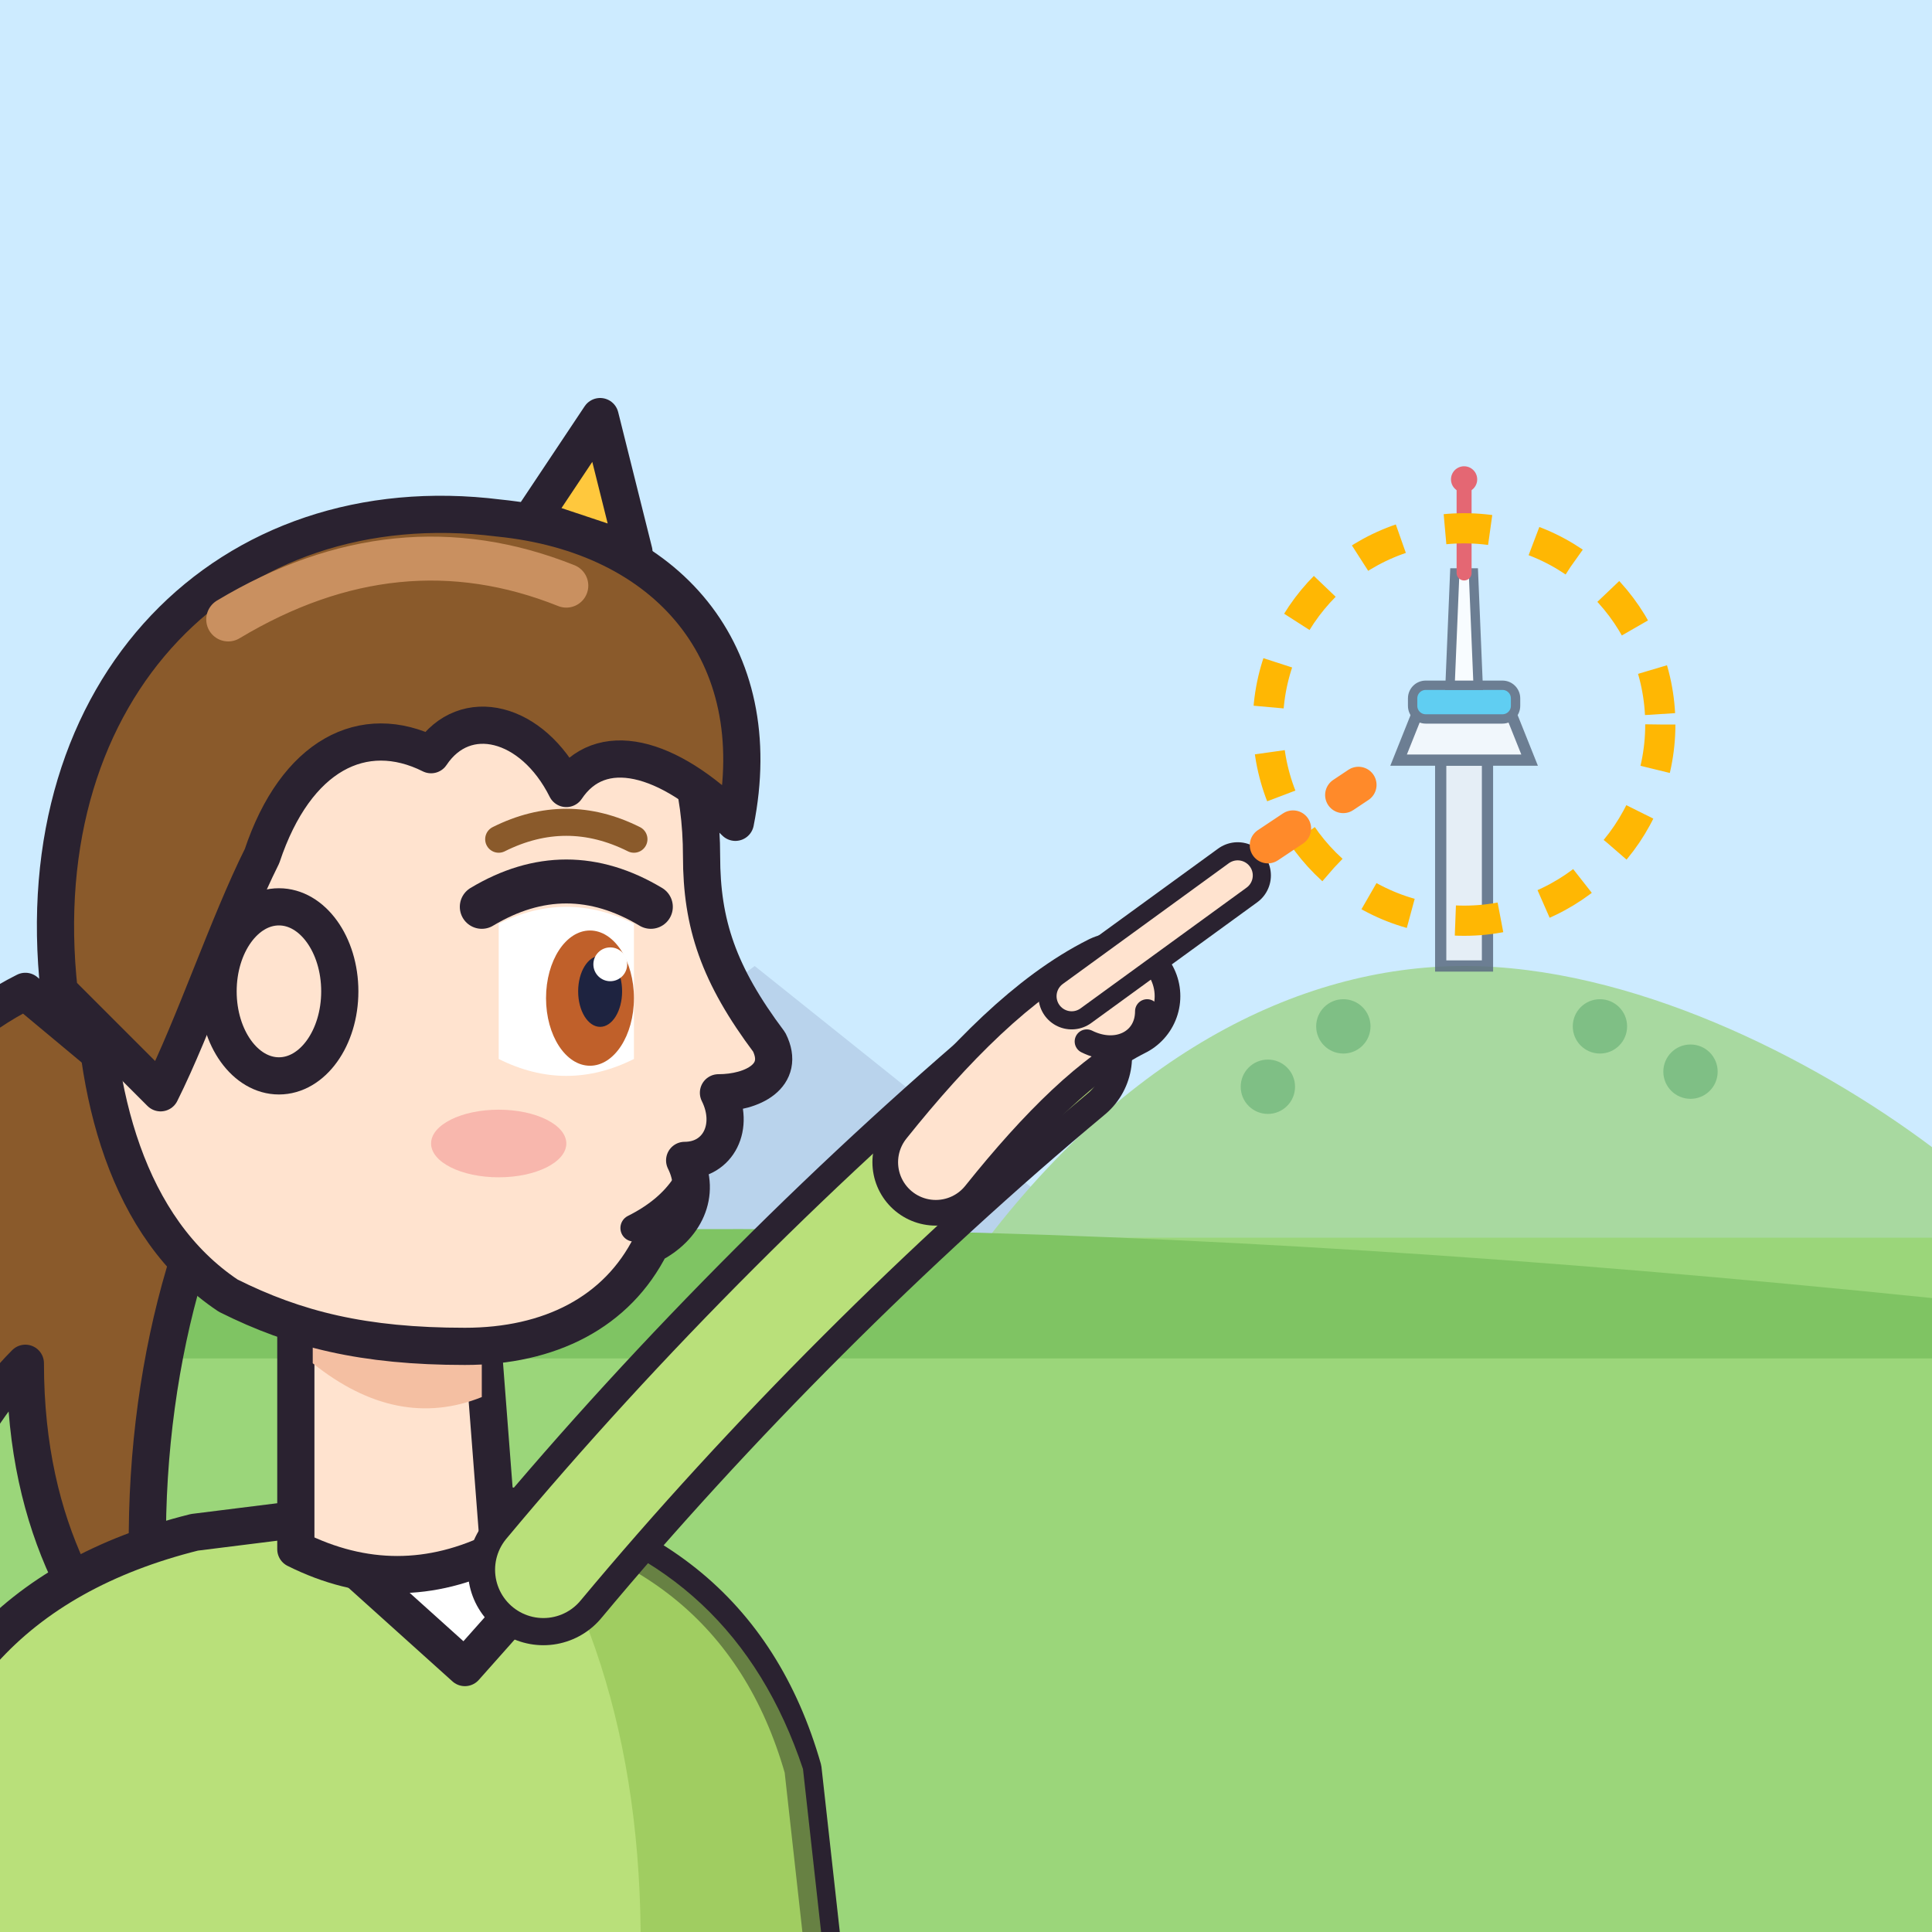
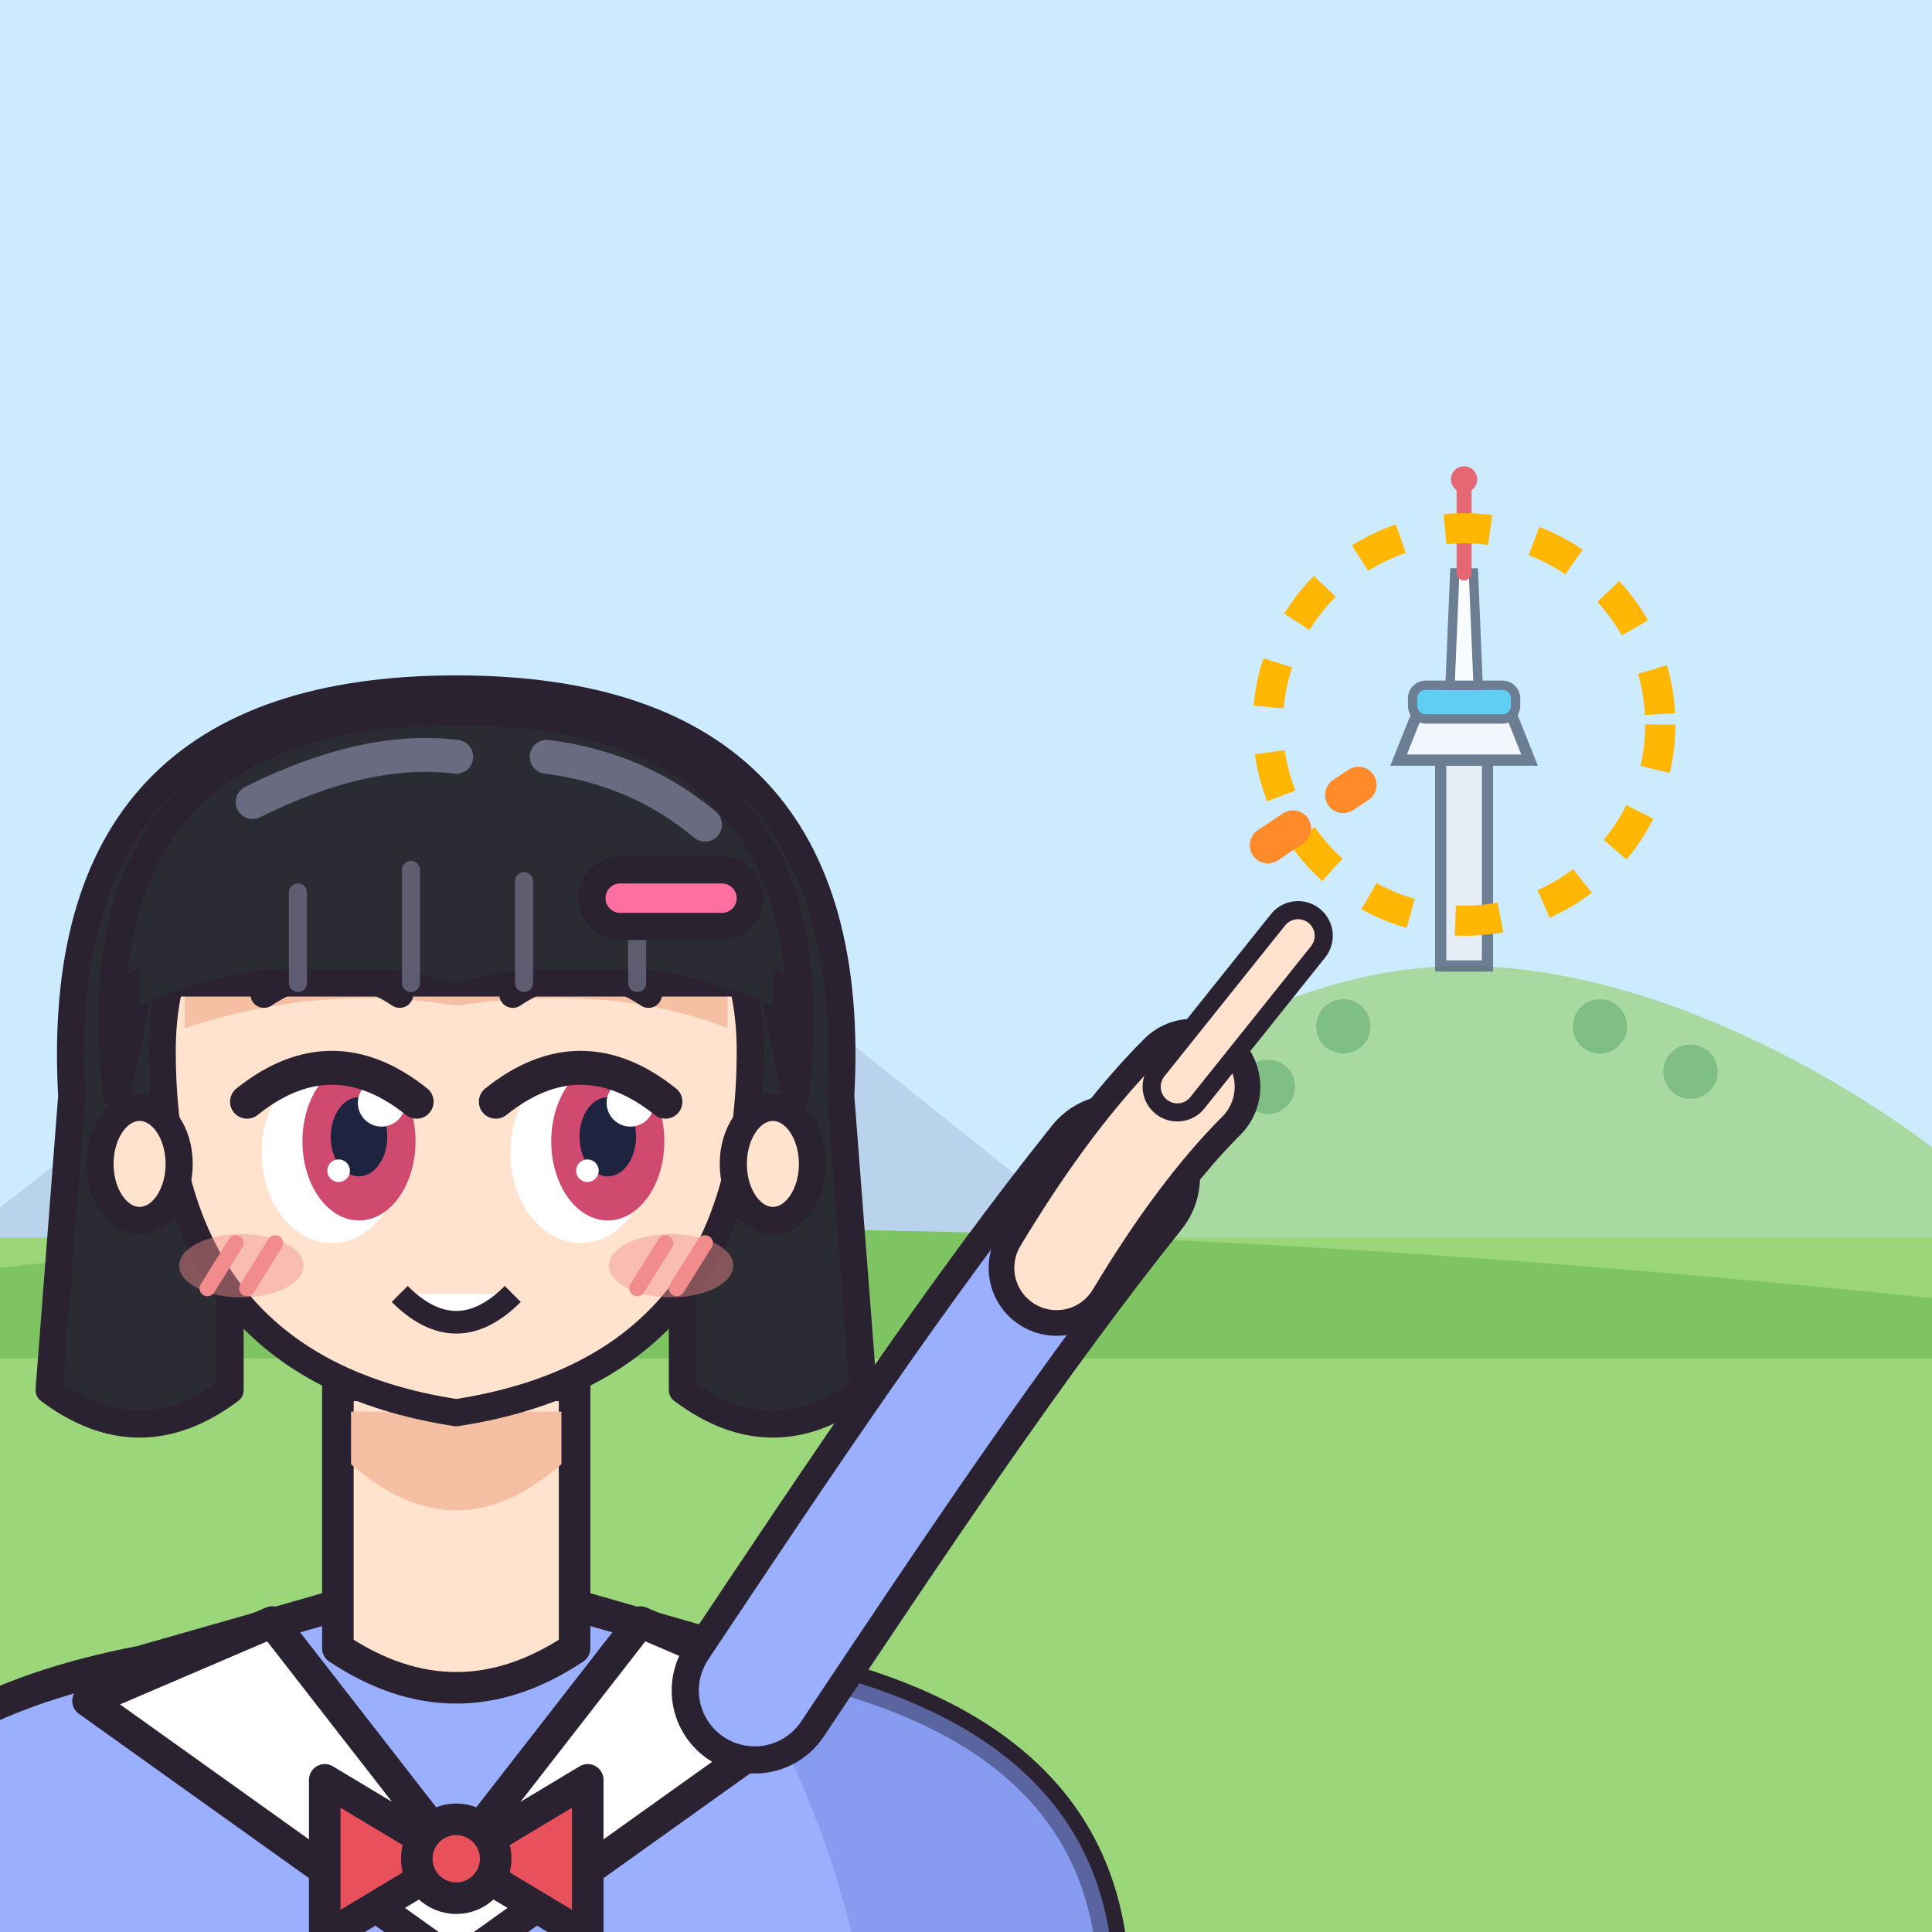
<svg xmlns="http://www.w3.org/2000/svg" viewBox="0 0 128 128" width="128" height="128">
  <rect width="128" height="128" fill="#CDEBFF" />
  <path d="M0,80 L18,66 L34,76 L50,64 L70,80 V84 H0 Z" fill="#B9D3EC" />
  <path d="M64,84 C74,70 86,64 97,64 C108,64 120,70 128,76 V86 H64 Z" fill="#A8D9A0" />
  <circle cx="84" cy="72" r="1.8" fill="#7FBF85" />
  <circle cx="89" cy="68" r="1.8" fill="#7FBF85" />
  <circle cx="106" cy="68" r="1.8" fill="#7FBF85" />
  <circle cx="112" cy="71" r="1.8" fill="#7FBF85" />
  <g opacity=".85" transform="translate(97,64) scale(.62) translate(-97,-56)">
    <rect x="94.5" y="34" width="5" height="22" fill="#E9EEF5" stroke="#5B6B80" stroke-width="1.2" />
    <path d="M90,34 L104,34 L102,29 L92,29 Z" fill="#F7F9FC" stroke="#5B6B80" stroke-width="1.2" />
    <rect x="91.5" y="26" width="11" height="3.6" rx="1.4" fill="#4CC9F0" stroke="#5B6B80" stroke-width="1" />
    <path d="M95.5,26 L96,14 H98 L98.5,26 Z" fill="#fff" stroke="#5B6B80" stroke-width="1" />
    <path d="M97,14 V4" stroke="#E8505B" stroke-width="1.6" stroke-linecap="round" />
    <circle cx="97" cy="4" r="1.4" fill="#E8505B" />
  </g>
  <rect x="0" y="82" width="128" height="46" fill="#9BD67A" />
  <path d="M0,84 Q50,78 128,86 V90 H0 Z" fill="#7FC463" />
  <circle cx="97" cy="48" r="13" fill="none" stroke="#FFB703" stroke-width="2" stroke-dasharray="3 3" />
-   <g transform="translate(-14,-6) scale(1.12)">
-     <path d="M14,64 C2,70 -2,88 4,104 C8,96 10,90 14,86 C14,96 18,102 22,106 C20,94 22,82 26,74 Z" fill="#8A5A2B" stroke="#2A2230" stroke-width="2.2" stroke-linejoin="round" stroke-linecap="round" />
-     <path d="M6,128 V116 Q8,100 24,96 L40,94 Q56,96 60,110 L62,128 Z" fill="#B9E07A" stroke="#2A2230" stroke-width="2.2" stroke-linejoin="round" stroke-linecap="round" />
-     <path d="M44,95 Q56,98 60,110 L62,128 H50 Q52,108 44,95 Z" fill="#90C050" opacity=".6" />
-     <path d="M30,95 L40,104 L48,95" fill="#fff" stroke="#2A2230" stroke-width="2.2" stroke-linejoin="round" stroke-linecap="round" />
-     <path d="M30,82 L30,97 Q36,100 42,97 L41,84 Z" fill="#FFE3CF" stroke="#2A2230" stroke-width="2.2" stroke-linejoin="round" stroke-linecap="round" />
-     <path d="M31,86 Q36,90 41,88 L41,84 L31,82 Z" fill="#F4BFA2" />
-     <path d="M18,62 C18,46 30,38 42,40 C50,42 54,48 54,56 C54,60 55,63 58,67 C59,69 57,70 55,70 C56,72 55,74 53,74 C54,76 53,78 51,79 C49,83 45,85 40,85 C34,85 30,84 26,82 C20,78 18,70 18,62 Z" fill="#FFE3CF" stroke="#2A2230" stroke-width="2.2" stroke-linejoin="round" stroke-linecap="round" />
-     <path d="M16,64 C14,46 26,34 42,36 C52,37 58,44 56,54 C52,50 48,49 46,52 C44,48 40,47 38,50 C34,48 30,50 28,56 C26,60 24,66 22,70 Z" fill="#8A5A2B" stroke="#2A2230" stroke-width="2.2" stroke-linejoin="round" stroke-linecap="round" />
-     <path d="M26,42 Q36,36 46,40" fill="none" stroke="#C99060" stroke-width="2.6" stroke-linecap="round" />
-     <path d="M44,36 L48,30 L50,38 Z" fill="#FFC83D" stroke="#2A2230" stroke-width="2.2" stroke-linejoin="round" stroke-linecap="round" />
-     <ellipse cx="29" cy="64" rx="3.6" ry="5" fill="#FFE3CF" stroke="#2A2230" stroke-width="2.2" stroke-linejoin="round" stroke-linecap="round" />
-     <path d="M42,60 Q46,58 50,60 L50,68 Q46,70 42,68 Z" fill="#fff" />
-     <ellipse cx="47.4" cy="64.4" rx="2.6" ry="4" fill="#C0602A" />
-     <ellipse cx="48" cy="64" rx="1.3" ry="2.1" fill="#1E2340" />
-     <circle cx="48.6" cy="62.4" r="1" fill="#fff" />
-     <path d="M41,59 Q46,56 51,59" fill="none" stroke="#2A2230" stroke-width="2.6" stroke-linecap="round" />
-     <path d="M42,55 Q46,53 50,55" fill="none" stroke="#8A5A2B" stroke-width="1.6" stroke-linecap="round" />
-     <ellipse cx="42" cy="73" rx="4" ry="2" fill="#F28B8B" opacity=".5" />
-     <path d="M50,78 Q52,77 53,75.5" fill="none" stroke="#2A2230" stroke-width="1.6" stroke-linecap="round" />
+   <g transform="translate(-12,44) scale(.66)">
+     <g transform="translate(-20.5,-6.8) scale(1.32)">
+       <g transform="translate(64,38) scale(0.86) translate(-64,-40)">
+         <path d="M30,40 Q28,4 64,4 Q100,4 98,40 L100,66 Q92,72 84,66 V56 H44 V66 Q36,72 28,66 Z" fill="#2B2B33" stroke="#2A2230" stroke-width="2.4" stroke-linejoin="round" stroke-linecap="round" />
+       </g>
+       <path d="M14,128 V106 Q14,86 40,81 L54,77 H74 L88,81 Q114,86 114,106 V128 Z" fill="#9AB0FF" stroke="#2A2230" stroke-width="2.4" stroke-linejoin="round" stroke-linecap="round" />
+       <path d="M86,82 L88,81 Q114,86 114,106 V128 H96 Q98,102 86,82 Z" fill="#7A90E8" opacity=".6" />
+       <path d="M55,60 V80 Q64,86 73,80 V60 Z" fill="#FFE3CF" stroke="#2A2230" stroke-width="2.4" stroke-linejoin="round" stroke-linecap="round" />
+       <path d="M56,66 Q64,73 72,66 V62 H56 Z" fill="#F4BFA2" />
+       <path d="M50,78 L64,96 L78,78 L92,84 L64,104 L36,84 Z" fill="#fff" stroke="#2A2230" stroke-width="2.4" stroke-linejoin="round" stroke-linecap="round" />
+       <path d="M64,96 L54,90 L54,102 Z M64,96 L74,90 L74,102 Z" fill="#E8505B" stroke="#2A2230" stroke-width="2.4" stroke-linejoin="round" stroke-linecap="round" />
+       <circle cx="64" cy="96" r="3" fill="#E8505B" stroke="#2A2230" stroke-width="2.4" stroke-linejoin="round" stroke-linecap="round" />
+       <g transform="translate(64,38) scale(0.86) translate(-64,-40)">
+         <path d="M38,36 Q38,64 64,68 Q90,64 90,36 Q90,16 64,16 Q38,16 38,36 Z" fill="#FFE3CF" stroke="#2A2230" stroke-width="2.4" stroke-linejoin="round" stroke-linecap="round" />
+         <ellipse cx="36" cy="46" rx="3.5" ry="5" fill="#FFE3CF" stroke="#2A2230" stroke-width="2.4" stroke-linejoin="round" stroke-linecap="round" />
+         <ellipse cx="92" cy="46" rx="3.5" ry="5" fill="#FFE3CF" stroke="#2A2230" stroke-width="2.4" stroke-linejoin="round" stroke-linecap="round" />
+         <path d="M40,34 Q52,30 64,32 Q78,30 88,34 L88,30 Q64,24 40,30 Z" fill="#F4BFA2" />
+         <ellipse cx="53" cy="45" rx="6.2" ry="8.0" fill="#fff" />
+         <ellipse cx="55.4" cy="44" rx="5.0" ry="7.0" fill="#D04A70" />
+         <ellipse cx="55.4" cy="43.6" rx="2.5" ry="3.5" fill="#1E2340" />
+         <circle cx="57.4" cy="40.6" r="2.1" fill="#fff" />
+         <circle cx="53.6" cy="46.6" r="1" fill="#fff" />
+         <path d="M45.5,40.5 Q53,34.5 60.5,40.5" fill="none" stroke="#2A2230" stroke-width="3" stroke-linecap="round" />
+         <ellipse cx="75" cy="45" rx="6.2" ry="8.0" fill="#fff" />
+         <ellipse cx="77.4" cy="44" rx="5.0" ry="7.0" fill="#D04A70" />
+         <ellipse cx="77.4" cy="43.6" rx="2.5" ry="3.5" fill="#1E2340" />
+         <circle cx="79.4" cy="40.6" r="2.1" fill="#fff" />
+         <circle cx="75.6" cy="46.6" r="1" fill="#fff" />
+         <path d="M67.5,40.5 Q75,34.5 82.5,40.5" fill="none" stroke="#2A2230" stroke-width="3" stroke-linecap="round" />
+         <path d="M47,31 Q53,27 59,31 M69,31 Q75,27 81,31" fill="none" stroke="#2A2230" stroke-width="2.4" stroke-linecap="round" />
+         <path d="M59,57.5 Q64,62.5 69,57.5" fill="#fff" stroke="#2A2230" stroke-width="2" stroke-linejoin="round" />
+         <ellipse cx="45" cy="55" rx="5.5" ry="2.8" fill="#F28B8B" opacity="0.45" />
+         <ellipse cx="83" cy="55" rx="5.5" ry="2.8" fill="#F28B8B" opacity="0.45" />
+         <line x1="42" y1="57" x2="44.5" y2="53" stroke="#F28B8B" stroke-width="1.4" stroke-linecap="round" />
+         <line x1="45.5" y1="57" x2="48.0" y2="53" stroke="#F28B8B" stroke-width="1.4" stroke-linecap="round" />
+         <line x1="80" y1="57" x2="82.5" y2="53" stroke="#F28B8B" stroke-width="1.4" stroke-linecap="round" />
+         <line x1="83.5" y1="57" x2="86.0" y2="53" stroke="#F28B8B" stroke-width="1.4" stroke-linecap="round" />
+         <path d="M34,40 Q30,6 64,6 Q98,6 94,40 L92,30 H36 Z" fill="#2B2B33" stroke="#2A2230" stroke-width="2.4" stroke-linejoin="round" stroke-linecap="round" />
+         <path d="M36,32 Q50,26 64,30 Q78,26 92,32 L92,24 H36 Z" fill="#2B2B33" />
+         <path d="M46,14 Q56,9 64,10 M72,10 Q80,11 86,16" fill="none" stroke="#6A6A80" stroke-width="3" stroke-linecap="round" />
+         <path d="M50,30 V22 M60,30 V20 M70,30 V21 M80,30 V22" stroke="#6A6A80" stroke-width="1.6" stroke-linecap="round" opacity=".8" />
+         <rect x="76" y="20" width="14" height="5" rx="2.5" fill="#FF6FA0" stroke="#2A2230" stroke-width="2.4" stroke-linejoin="round" stroke-linecap="round" />
+       </g>
+     </g>
  </g>
-   <path d="M36,104 C46,92 58,80 70,70" fill="none" stroke="#2A2230" stroke-width="10" stroke-linecap="round" />
-   <path d="M36,104 C46,92 58,80 70,70" fill="none" stroke="#B9E07A" stroke-width="6.4" stroke-linecap="round" />
-   <path d="M62,77 C66,72 70,68 74,66" fill="none" stroke="#2A2230" stroke-width="8.4" stroke-linecap="round" />
-   <path d="M62,77 C66,72 70,68 74,66" fill="none" stroke="#FFE3CF" stroke-width="5" stroke-linecap="round" />
-   <path d="M71,66 L82,58" stroke="#2A2230" stroke-width="4.4" stroke-linecap="round" />
-   <path d="M71,66 L82,58" stroke="#FFE3CF" stroke-width="2" stroke-linecap="round" />
-   <path d="M72,69 C74,70 76,69 76,67" fill="none" stroke="#2A2230" stroke-width="1.6" stroke-linecap="round" />
+   <path d="M50,112 C58,100 66,88 74,78" fill="none" stroke="#2A2230" stroke-width="11" stroke-linecap="round" />
+   <path d="M50,112 C58,100 66,88 74,78" fill="none" stroke="#9AB0FF" stroke-width="7.4" stroke-linecap="round" />
+   <path d="M70,84 C73,79 76,75 79,72" fill="none" stroke="#2A2230" stroke-width="9" stroke-linecap="round" />
+   <path d="M70,84 C73,79 76,75 79,72" fill="none" stroke="#FFE3CF" stroke-width="5.6" stroke-linecap="round" />
+   <path d="M78,72 L86,62" stroke="#2A2230" stroke-width="4.6" stroke-linecap="round" />
+   <path d="M78,72 L86,62" stroke="#FFE3CF" stroke-width="2.2" stroke-linecap="round" />
  <path d="M84,56 L90,52" stroke="#FF8A2A" stroke-width="2.4" stroke-linecap="round" stroke-dasharray="2 4" />
</svg>
